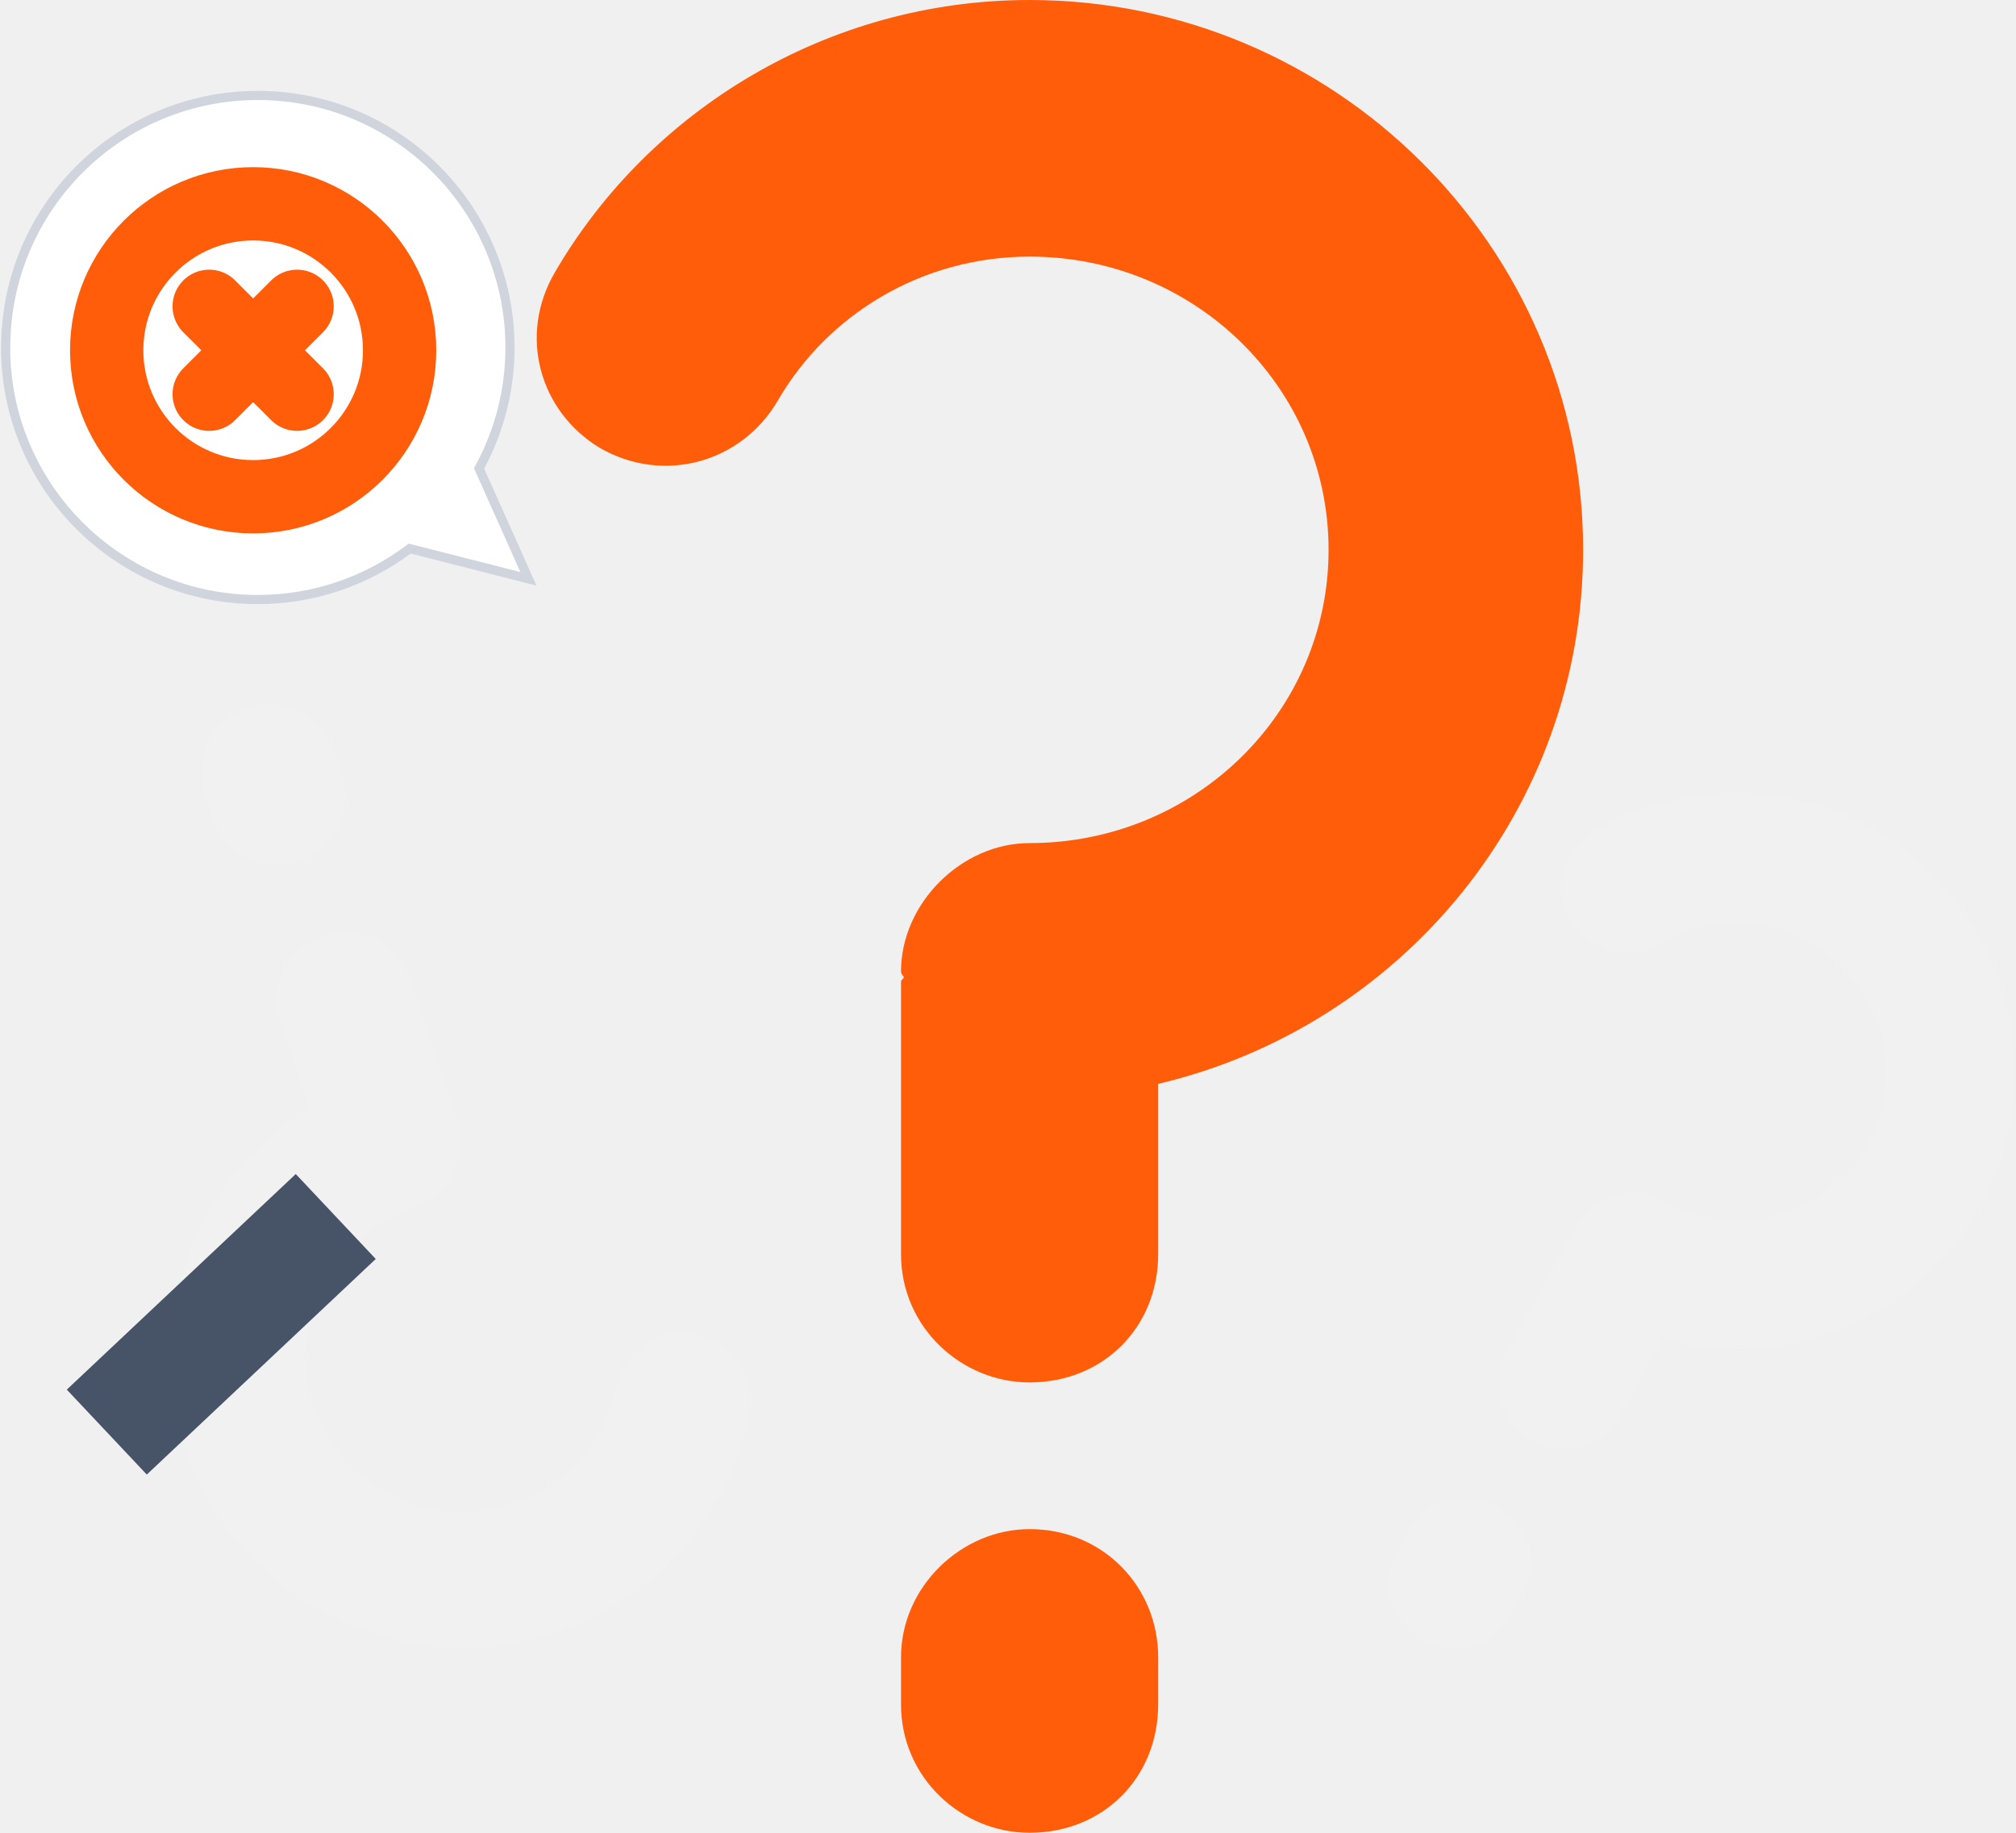
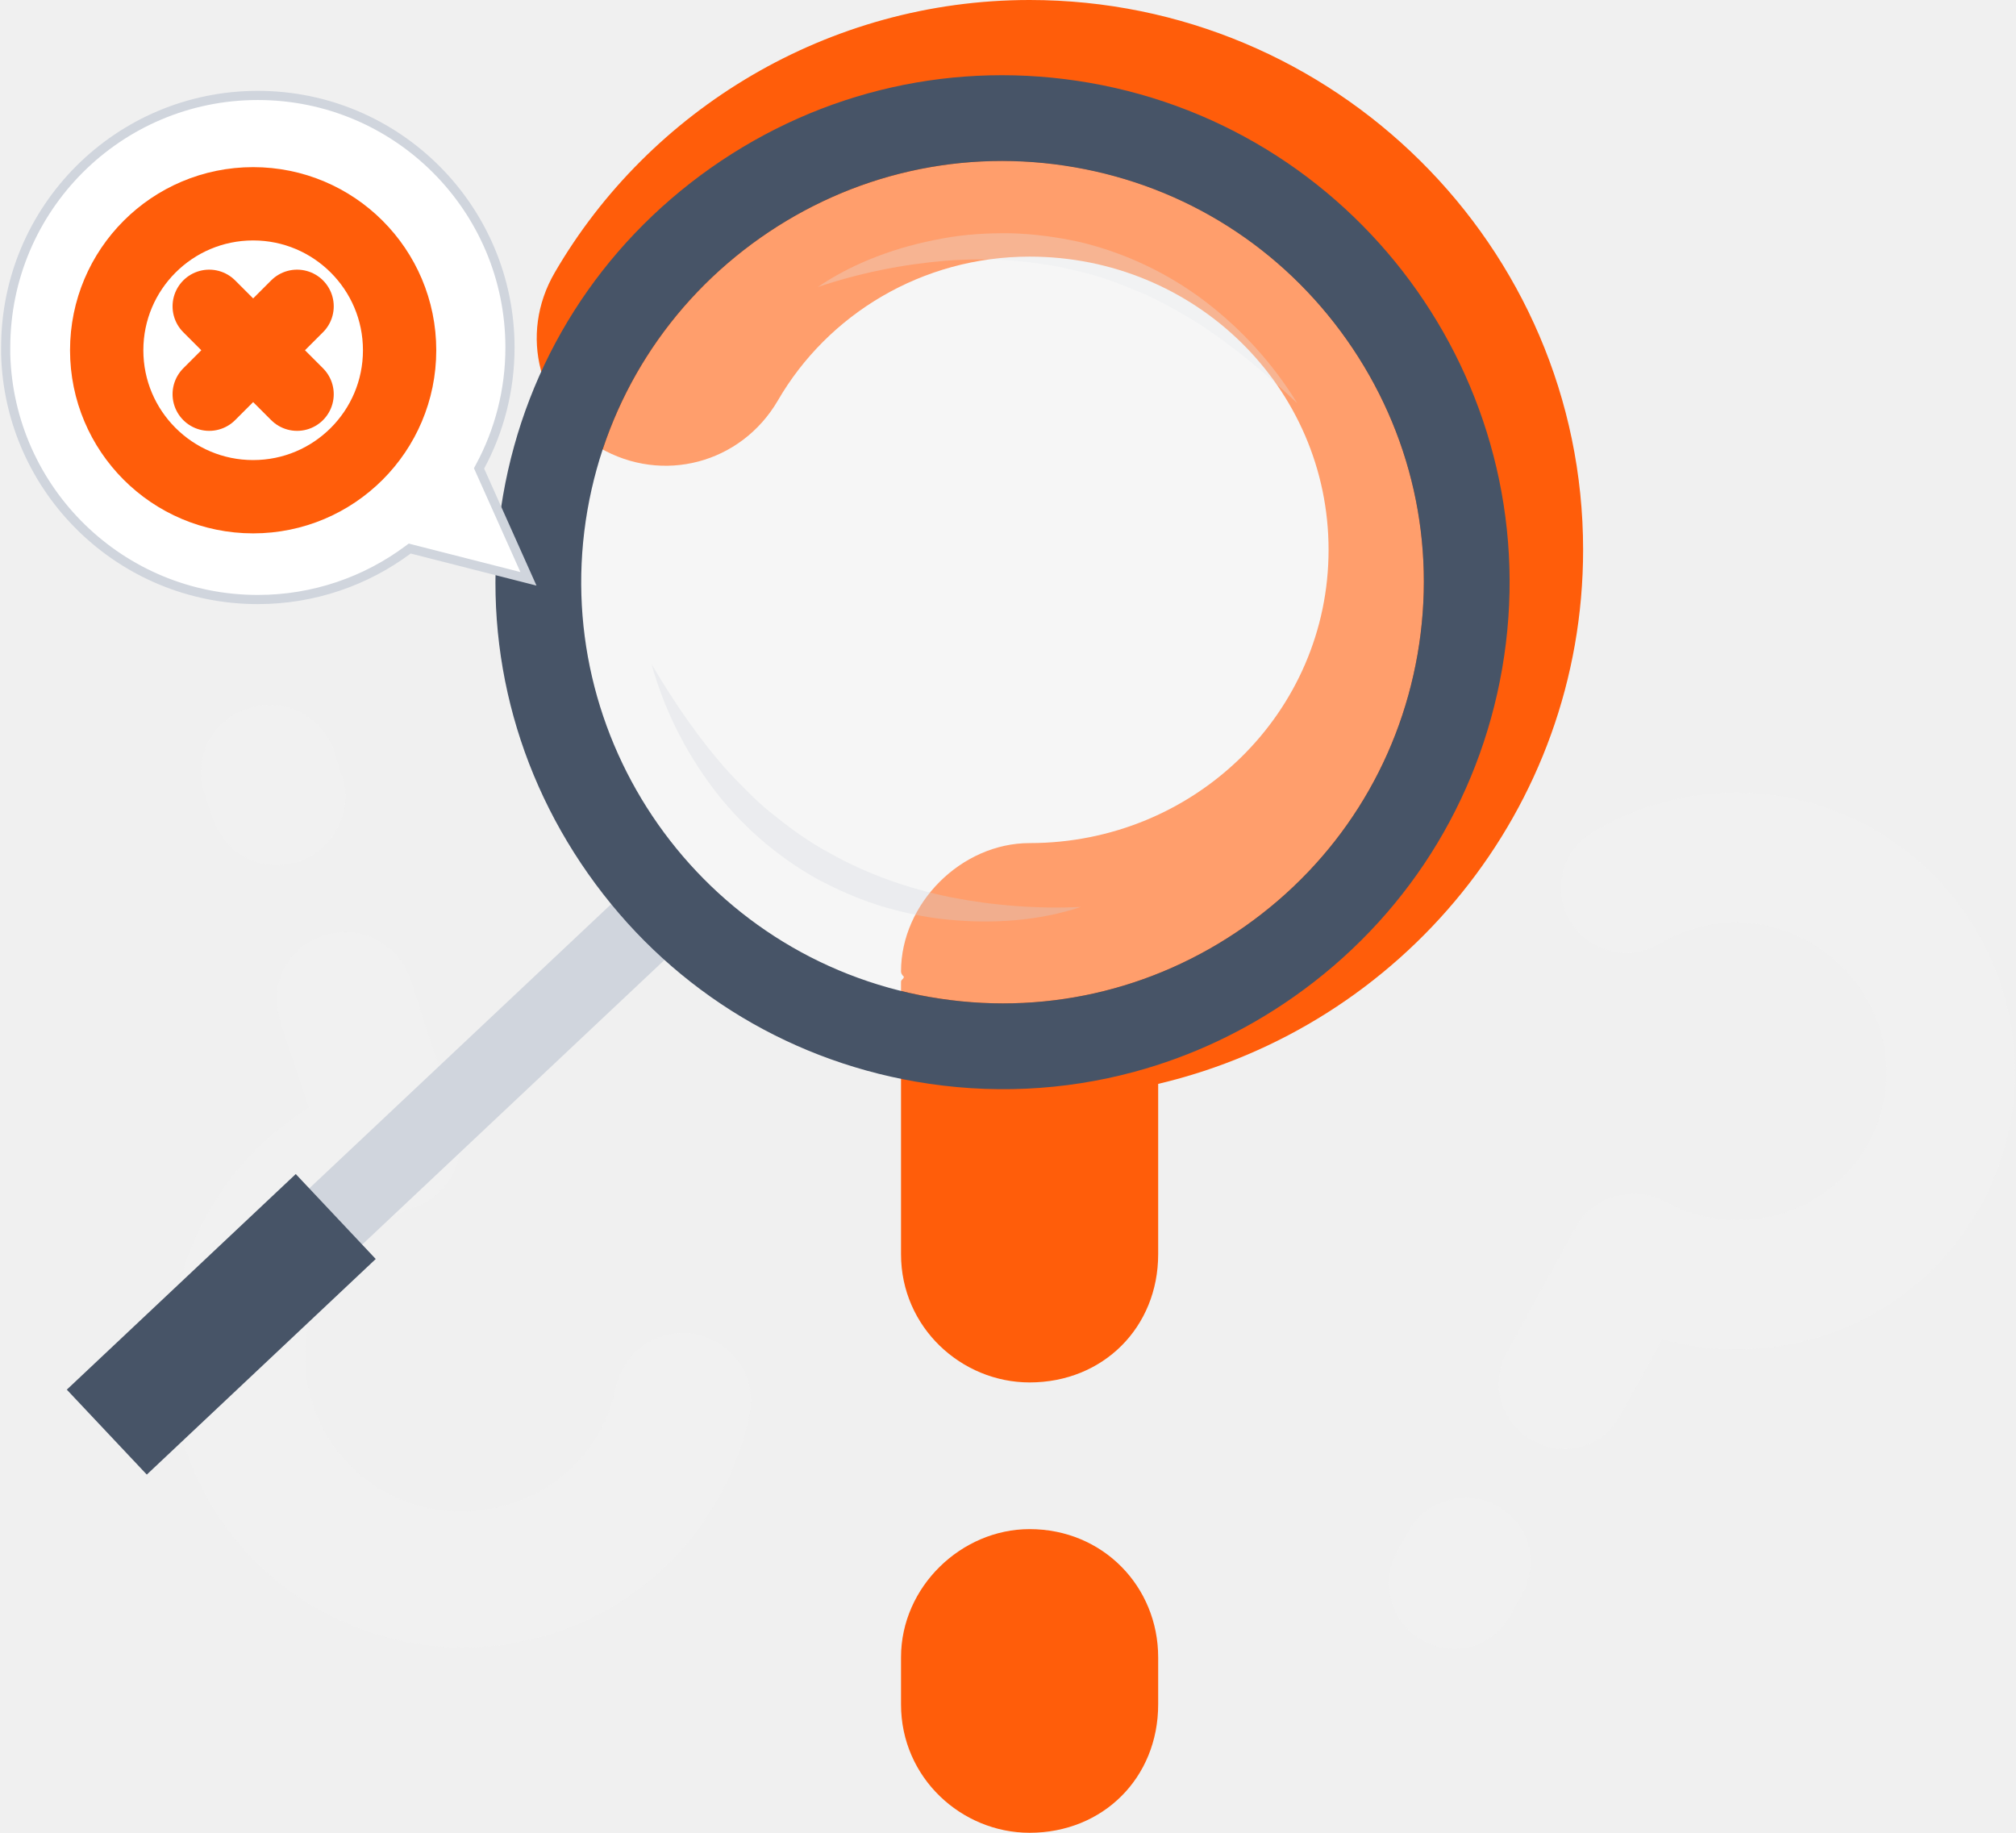
<svg xmlns="http://www.w3.org/2000/svg" width="220" height="200" viewBox="0 0 220 200" fill="none">
-   <path d="M126.388 118.288V136.864C126.388 144.853 120.375 150.856 112.357 150.856C104.925 150.856 98.326 144.853 98.326 136.864V107.145C98.326 106.866 98.631 106.866 98.631 106.577C98.428 106.39 98.326 106.201 98.326 106.008C98.326 98.573 104.92 92.001 112.357 92.001C130.392 92.001 144.983 77.721 144.983 60.002C144.983 42.283 130.397 28.003 112.357 28.003C100.636 28.003 90.334 34.295 84.88 43.715C80.871 50.576 72.294 52.857 65.421 48.855C58.848 44.863 56.543 36.57 60.552 29.719C70.854 12.005 90.334 0 112.357 0C145.563 0 172.76 26.855 172.76 59.992C172.76 88.279 153.001 111.995 126.388 118.278V118.288ZM126.388 180.854V185.994C126.388 193.997 120.375 200 112.357 200C104.925 200 98.326 193.997 98.326 185.994V180.854C98.326 173.145 104.92 166.863 112.357 166.863C120.375 166.863 126.388 173.145 126.388 180.854Z" fill="#FF5D0A" />
-   <path d="M181.394 146.152L176.861 154.395C174.912 157.94 170.785 159.142 167.229 157.188C163.937 155.377 162.482 151.114 164.43 147.564L171.684 134.374C171.752 134.252 171.879 134.32 171.952 134.193C171.913 134.063 171.916 133.956 171.962 133.871C173.774 130.57 178.297 129.261 181.589 131.068C189.58 135.458 199.539 132.675 203.856 124.813C208.247 116.829 205.195 107.058 197.204 102.663C192.007 99.806 185.907 100.089 181.193 102.946C177.75 105.016 173.388 103.937 171.317 100.49C169.373 97.115 170.384 92.882 173.833 90.816C182.717 85.464 194.269 84.873 204.032 90.24C218.749 98.326 224.238 116.863 216.155 131.571C209.253 144.126 194.713 149.839 181.389 146.147L181.394 146.152ZM166.125 173.918L164.87 176.199C162.916 179.749 158.789 180.95 155.238 178.997C151.946 177.185 150.491 172.922 152.444 169.367L153.7 167.087C155.58 163.663 160.03 162.482 163.327 164.289C166.877 166.242 168.011 170.49 166.13 173.913L166.125 173.918Z" fill="#F1F1F1" />
+   <path d="M126.388 118.288V136.864C126.388 144.853 120.375 150.856 112.357 150.856C104.924 150.856 98.326 144.853 98.326 136.864V107.145C98.326 106.866 98.631 106.866 98.631 106.577C98.428 106.39 98.326 106.201 98.326 106.008C98.326 98.573 104.919 92.001 112.357 92.001C130.392 92.001 144.983 77.721 144.983 60.002C144.983 42.283 130.397 28.003 112.357 28.003C100.636 28.003 90.334 34.295 84.88 43.715C80.871 50.576 72.294 52.857 65.421 48.855C58.848 44.863 56.543 36.57 60.552 29.719C70.854 12.005 90.334 0 112.357 0C145.563 0 172.76 26.855 172.76 59.992C172.76 88.279 153.001 111.995 126.388 118.278V118.288ZM126.388 180.854V185.994C126.388 193.997 120.375 200 112.357 200C104.924 200 98.326 193.997 98.326 185.994V180.854C98.326 173.145 104.919 166.863 112.357 166.863C120.375 166.863 126.388 173.145 126.388 180.854Z" fill="#FF5D0A" />
+   <path d="M181.393 146.152L176.861 154.395C174.912 157.94 170.785 159.141 167.229 157.188C163.937 155.376 162.481 151.113 164.43 147.563L171.683 134.374C171.752 134.252 171.879 134.32 171.952 134.193C171.913 134.063 171.916 133.955 171.962 133.871C173.774 130.57 178.297 129.261 181.589 131.068C189.579 135.458 199.539 132.674 203.856 124.812C208.247 116.828 205.195 107.057 197.204 102.662C192.007 99.805 185.907 100.089 181.193 102.945C177.75 105.016 173.388 103.937 171.317 100.489C169.373 97.115 170.384 92.881 173.833 90.816C182.717 85.464 194.268 84.873 204.032 90.239C218.748 98.326 224.238 116.863 216.155 131.571C209.253 144.125 194.713 149.839 181.389 146.147L181.393 146.152ZM166.125 173.918L164.87 176.198C162.916 179.748 158.789 180.949 155.238 178.996C151.946 177.185 150.491 172.922 152.444 169.367L153.7 167.086C155.58 163.663 160.03 162.481 163.326 164.288C166.877 166.241 168.011 170.49 166.13 173.913L166.125 173.918Z" fill="#F1F1F1" />
  <g opacity="0.6">
-     <path d="M181.394 146.152L176.861 154.395C174.912 157.94 170.785 159.141 167.229 157.188C163.937 155.376 162.482 151.113 164.431 147.563L171.684 134.374C171.752 134.252 171.879 134.32 171.952 134.193C171.913 134.063 171.917 133.955 171.962 133.871C173.774 130.57 178.297 129.261 181.589 131.068C189.58 135.458 199.539 132.674 203.857 124.812C208.248 116.828 205.195 107.057 197.204 102.662C192.007 99.805 185.907 100.089 181.194 102.945C177.75 105.016 173.388 103.937 171.318 100.489C169.374 97.115 170.385 92.881 173.833 90.816C182.717 85.464 194.269 84.873 204.032 90.239C218.749 98.326 224.239 116.863 216.155 131.571C209.254 144.125 194.713 149.839 181.389 146.147L181.394 146.152ZM166.126 173.918L164.87 176.198C162.917 179.748 158.789 180.949 155.238 178.996C151.946 177.185 150.491 172.922 152.445 169.367L153.7 167.086C155.58 163.663 160.03 162.481 163.327 164.288C166.878 166.241 168.011 170.49 166.13 173.913L166.126 173.918Z" fill="#F1F1F1" />
+     <path d="M181.394 146.152L176.861 154.395C174.912 157.94 170.785 159.141 167.229 157.188C163.937 155.376 162.482 151.113 164.43 147.563L171.684 134.374C171.752 134.252 171.879 134.32 171.952 134.193C171.913 134.063 171.916 133.955 171.962 133.871C173.774 130.57 178.297 129.261 181.589 131.068C189.58 135.458 199.539 132.674 203.856 124.812C208.247 116.828 205.195 107.057 197.204 102.662C192.007 99.805 185.907 100.089 181.193 102.945C177.75 105.016 173.388 103.937 171.317 100.489C169.373 97.115 170.384 92.881 173.833 90.816C182.717 85.464 194.269 84.873 204.032 90.239C218.749 98.326 224.238 116.863 216.155 131.571C209.253 144.125 194.713 149.839 181.389 146.147L181.394 146.152ZM166.125 173.918L164.87 176.198C162.916 179.748 158.789 180.949 155.238 178.996C151.946 177.185 150.491 172.922 152.444 169.367L153.7 167.086C155.58 163.663 160.03 162.481 163.327 164.288C166.877 166.241 168.011 170.49 166.13 173.913L166.125 173.918Z" fill="#F1F1F1" />
  </g>
-   <path d="M33.743 120.855L30.62 111.488C29.276 107.457 31.295 103.426 35.332 102.083C39.075 100.837 43.395 102.757 44.739 106.788L49.734 121.769C49.783 121.91 49.636 121.959 49.685 122.106C49.815 122.168 49.897 122.248 49.93 122.346C51.181 126.093 48.972 130.51 45.229 131.756C36.148 134.781 31.202 144.431 34.178 153.363C37.203 162.436 46.904 167.044 55.985 164.019C61.894 162.05 66.019 157.149 67.177 151.486C68.037 147.357 71.976 144.768 76.106 145.627C80.089 146.536 82.635 150.333 81.77 154.461C79.561 165.118 71.786 174.436 60.692 178.13C43.977 183.7 25.777 174.719 20.206 158.014C15.451 143.751 21.408 128.481 33.748 120.85L33.743 120.855ZM23.226 89.31L22.361 86.716C21.017 82.679 23.035 78.648 27.067 77.299C30.81 76.054 35.13 77.974 36.474 82.01L37.339 84.599C38.634 88.489 36.376 92.759 32.633 94.005C28.596 95.348 24.515 93.189 23.22 89.305L23.226 89.31Z" fill="#F1F1F1" />
+   <path d="M33.743 120.854L30.62 111.486C29.276 107.456 31.294 103.425 35.332 102.081C39.075 100.835 43.395 102.756 44.739 106.786L49.734 121.767C49.783 121.909 49.636 121.958 49.685 122.105C49.815 122.166 49.897 122.246 49.93 122.344C51.181 126.092 48.972 130.509 45.229 131.755C36.148 134.779 31.202 144.429 34.178 153.361C37.203 162.435 46.904 167.042 55.985 164.018C61.894 162.048 66.018 157.147 67.177 151.485C68.037 147.356 71.976 144.766 76.106 145.626C80.088 146.534 82.635 150.331 81.77 154.46C79.561 165.116 71.786 174.435 60.692 178.128C43.977 183.698 25.777 174.717 20.206 158.012C15.45 143.749 21.408 128.48 33.748 120.848L33.743 120.854ZM23.226 89.309L22.36 86.714C21.017 82.678 23.035 78.647 27.067 77.298C30.81 76.052 35.13 77.972 36.474 82.009L37.339 84.598C38.634 88.487 36.376 92.757 32.633 94.003C28.596 95.347 24.515 93.187 23.22 89.303L23.226 89.309Z" fill="#F1F1F1" />
  <g opacity="0.6">
-     <path d="M33.743 120.855L30.62 111.488C29.276 107.457 31.295 103.426 35.332 102.083C39.075 100.837 43.395 102.757 44.739 106.788L49.734 121.769C49.783 121.91 49.636 121.959 49.685 122.106C49.815 122.168 49.897 122.248 49.93 122.346C51.181 126.093 48.972 130.51 45.229 131.756C36.148 134.781 31.202 144.431 34.178 153.363C37.203 162.436 46.904 167.044 55.985 164.019C61.894 162.05 66.019 157.149 67.177 151.486C68.037 147.357 71.976 144.768 76.106 145.627C80.089 146.536 82.635 150.333 81.77 154.461C79.561 165.118 71.786 174.436 60.692 178.13C43.977 183.7 25.777 174.719 20.206 158.014C15.451 143.751 21.408 128.481 33.748 120.85L33.743 120.855ZM23.226 89.31L22.361 86.716C21.017 82.679 23.035 78.648 27.067 77.299C30.81 76.054 35.13 77.974 36.474 82.01L37.339 84.599C38.634 88.489 36.376 92.759 32.633 94.005C28.596 95.348 24.515 93.189 23.22 89.305L23.226 89.31Z" fill="#F1F1F1" />
+     <path d="M33.743 120.854L30.62 111.486C29.276 107.456 31.294 103.425 35.331 102.081C39.075 100.835 43.395 102.756 44.739 106.786L49.734 121.767C49.782 121.909 49.636 121.958 49.685 122.105C49.815 122.166 49.897 122.246 49.929 122.344C51.181 126.092 48.972 130.509 45.228 131.755C36.148 134.779 31.202 144.429 34.178 153.361C37.203 162.435 46.904 167.042 55.985 164.018C61.894 162.048 66.018 157.147 67.177 151.485C68.037 147.356 71.976 144.766 76.106 145.626C80.088 146.534 82.635 150.331 81.77 154.46C79.561 165.116 71.786 174.435 60.692 178.128C43.977 183.698 25.777 174.717 20.206 158.012C15.45 143.749 21.408 128.48 33.748 120.848L33.743 120.854ZM23.225 89.309L22.36 86.714C21.016 82.678 23.035 78.647 27.067 77.298C30.81 76.052 35.13 77.972 36.474 82.009L37.339 84.598C38.634 88.487 36.376 92.757 32.633 94.003C28.596 95.347 24.515 93.187 23.22 89.303L23.225 89.309Z" fill="#F1F1F1" />
  </g>
-   <path d="M7.29 151.641L16.019 160.91L41.004 137.384L32.275 128.115L7.29 151.641Z" fill="#475467" />
-   <path d="M57.667 63.164L44.941 59.92L44.71 59.861L44.519 60.003C39.935 63.41 34.265 65.423 28.126 65.423C13.181 65.423 1.021 53.504 0.621 38.668V37.924C0.621 22.73 12.938 10.415 28.136 10.415C43.334 10.415 55.652 22.739 55.652 37.924C55.652 42.607 54.476 47.03 52.393 50.895L52.277 51.111L52.377 51.336L57.667 63.164Z" fill="white" stroke="#D0D5DD" />
-   <path d="M32.42 43.018L22.83 33.428M32.42 33.428L22.83 43.018" stroke="#FF5D0A" stroke-width="8" stroke-linecap="round" />
-   <path d="M27.625 54.206C36.453 54.206 43.608 47.05 43.608 38.223C43.608 29.396 36.453 22.24 27.625 22.24C18.798 22.24 11.643 29.396 11.643 38.223C11.643 47.05 18.798 54.206 27.625 54.206Z" stroke="#FF5D0A" stroke-width="8" />
+   <path d="M24.812 138.095L30.587 144.227L75.986 101.484L70.211 95.353L24.812 138.095Z" fill="#D0D5DD" />
+   <path d="M7.29 151.644L16.019 160.913L41.003 137.386L32.275 128.117L7.29 151.644Z" fill="#475467" />
+   <g opacity="0.4">
+     <path d="M64.118 55.643C68.459 30.674 92.32 13.903 117.285 18.242C129.361 20.349 139.911 27.037 146.988 37.09C154.06 47.144 156.797 59.329 154.694 71.407C152.597 83.48 145.898 94.023 135.842 101.103C125.786 108.173 113.599 110.905 101.523 108.808C89.447 106.701 78.897 100.008 71.83 89.96C64.758 79.906 62.021 67.721 64.123 55.648L64.118 55.643Z" fill="white" />
+   </g>
+   <path d="M56.474 54.32C61.556 25.142 89.437 5.534 118.622 10.614C147.811 15.694 167.419 43.564 162.338 72.747C157.256 101.925 129.38 121.534 100.191 116.453C71.006 111.373 51.393 83.498 56.474 54.32ZM62.544 55.376C58.044 81.212 75.409 105.891 101.251 110.385C127.094 114.884 151.778 97.523 156.273 71.686C160.773 45.85 143.408 21.176 117.566 16.677C91.723 12.178 67.039 29.54 62.544 55.376Z" fill="#475467" />
+   <path d="M122.206 111.007C127.67 109.525 132.901 107.079 137.677 103.723C148.436 96.154 155.59 84.875 157.843 71.959C160.085 59.048 157.16 46.012 149.598 35.265C142.037 24.509 130.756 17.347 117.837 15.105C104.913 12.853 91.874 15.788 81.125 23.347C75.748 27.13 71.277 31.832 67.853 37.212C64.443 42.593 62.089 48.641 60.96 55.102C56.319 81.81 74.256 107.317 100.975 111.961C108.149 113.215 115.366 112.867 122.206 111.007ZM101.518 108.808C76.543 104.469 59.768 80.614 64.108 55.654C66.216 43.581 72.91 33.038 82.961 25.957C93.017 18.887 105.204 16.151 117.28 18.253C129.356 20.349 139.901 27.052 146.983 37.101C154.055 47.154 156.787 59.339 154.689 71.412C152.582 83.485 145.893 94.028 135.837 101.099C125.781 108.169 113.594 110.905 101.518 108.804V108.808ZM122.206 111.007C127.67 109.525 132.901 107.079 137.677 103.723C148.436 96.154 155.59 84.875 157.843 71.959C160.085 59.048 157.16 46.012 149.598 35.265C142.037 24.509 130.756 17.347 117.837 15.105C104.913 12.853 91.874 15.788 81.125 23.347C75.748 27.13 71.277 31.832 67.853 37.212C64.443 42.593 62.089 48.641 60.96 55.102C56.319 81.81 74.256 107.317 100.975 111.961C108.149 113.215 115.366 112.867 122.206 111.007ZM101.518 108.808C76.543 104.469 59.768 80.614 64.108 55.654C66.216 43.581 72.91 33.038 82.961 25.957C93.017 18.887 105.204 16.151 117.28 18.253C129.356 20.349 139.901 27.052 146.983 37.101C154.055 47.154 156.787 59.339 154.689 71.412C152.582 83.485 145.893 94.028 135.837 101.099C125.781 108.169 113.594 110.905 101.518 108.804V108.808ZM123.805 116.954C129.961 115.293 135.846 112.537 141.223 108.755C153.318 100.246 161.379 87.553 163.917 73.02C169.143 42.965 148.949 14.272 118.898 9.037C104.351 6.509 89.689 9.802 77.584 18.311C65.489 26.829 57.429 39.513 54.9 54.046C52.362 68.579 55.666 83.248 64.176 95.341C72.687 107.443 85.383 115.501 99.919 118.029C107.999 119.433 116.112 119.041 123.809 116.954H123.805ZM100.462 114.881C86.773 112.499 74.813 104.905 66.782 93.505C58.766 82.105 55.656 68.288 58.049 54.598C60.432 40.902 68.017 28.945 79.43 20.926C84.487 17.361 90.038 14.771 95.836 13.201C103.087 11.23 110.731 10.858 118.341 12.184C146.658 17.11 165.69 44.162 160.763 72.473C157.179 93.05 141.921 108.721 122.967 113.85C115.841 115.777 108.202 116.228 100.462 114.876V114.881ZM137.677 103.728C148.436 96.159 155.59 84.88 157.843 71.964C160.085 59.053 157.16 46.016 149.598 35.27C142.037 24.514 130.756 17.352 117.837 15.11C104.913 12.858 91.874 15.792 81.125 23.352C75.748 27.134 71.277 31.837 67.853 37.217C64.443 42.597 62.089 48.646 60.96 55.106C56.319 81.814 74.256 107.322 100.975 111.966C108.149 113.22 115.366 112.871 122.206 111.012C127.67 109.53 132.901 107.084 137.677 103.728ZM101.518 108.813C76.543 104.474 59.768 80.618 64.108 55.658C66.216 43.585 72.91 33.042 82.961 25.962C93.017 18.892 105.204 16.156 117.28 18.257C129.356 20.354 139.901 27.057 146.983 37.106C154.055 47.159 156.787 59.344 154.689 71.417C152.582 83.49 145.893 94.033 135.837 101.103C125.781 108.174 113.594 110.91 101.518 108.808V108.813Z" fill="#475467" />
+   <path opacity="0.3" d="M89.224 31.333C93.235 28.602 97.958 26.907 102.836 26.025C105.282 25.565 107.791 25.42 110.31 25.454C112.828 25.522 115.352 25.866 117.832 26.408C122.783 27.59 127.505 29.827 131.536 32.907C135.566 35.982 138.981 39.774 141.562 44.002C137.968 40.578 134.224 37.459 130.179 34.922C128.121 33.716 126.072 32.515 123.868 31.662C121.698 30.752 119.479 29.963 117.188 29.474C112.635 28.379 107.912 28.103 103.209 28.452C98.505 28.844 93.816 29.783 89.219 31.328L89.224 31.333Z" fill="#E4E7EC" />
+   <path opacity="0.3" d="M117.987 98.962C113.38 100.492 108.377 100.836 103.441 100.352C100.966 100.124 98.51 99.577 96.097 98.86C93.69 98.11 91.36 97.088 89.122 95.887C84.685 93.397 80.752 89.954 77.715 85.891C74.678 81.828 72.43 77.252 71.103 72.477C73.627 76.753 76.373 80.772 79.575 84.322C81.222 86.046 82.869 87.76 84.753 89.184C86.589 90.652 88.512 92.017 90.58 93.112C94.659 95.407 99.13 96.967 103.746 97.911C108.377 98.817 113.148 99.194 117.987 98.967V98.962Z" fill="#D0D5DD" />
+   <path d="M57.667 63.163L44.941 59.919L44.71 59.86L44.519 60.002C39.935 63.41 34.265 65.422 28.126 65.422C13.181 65.422 1.021 53.503 0.621 38.667V37.923C0.621 22.729 12.938 10.414 28.136 10.414C43.334 10.414 55.652 22.739 55.652 37.923C55.652 42.607 54.476 47.03 52.393 50.894L52.277 51.111L52.377 51.336L57.667 63.163Z" fill="white" stroke="#D0D5DD" />
+   <path d="M32.42 43.016L22.831 33.426M32.42 33.426L22.831 43.016" stroke="#FF5D0A" stroke-width="8" stroke-linecap="round" />
+   <path d="M27.626 54.204C36.453 54.204 43.608 47.048 43.608 38.221C43.608 29.394 36.453 22.238 27.626 22.238C18.799 22.238 11.643 29.394 11.643 38.221C11.643 47.048 18.799 54.204 27.626 54.204Z" stroke="#FF5D0A" stroke-width="8" />
</svg>
